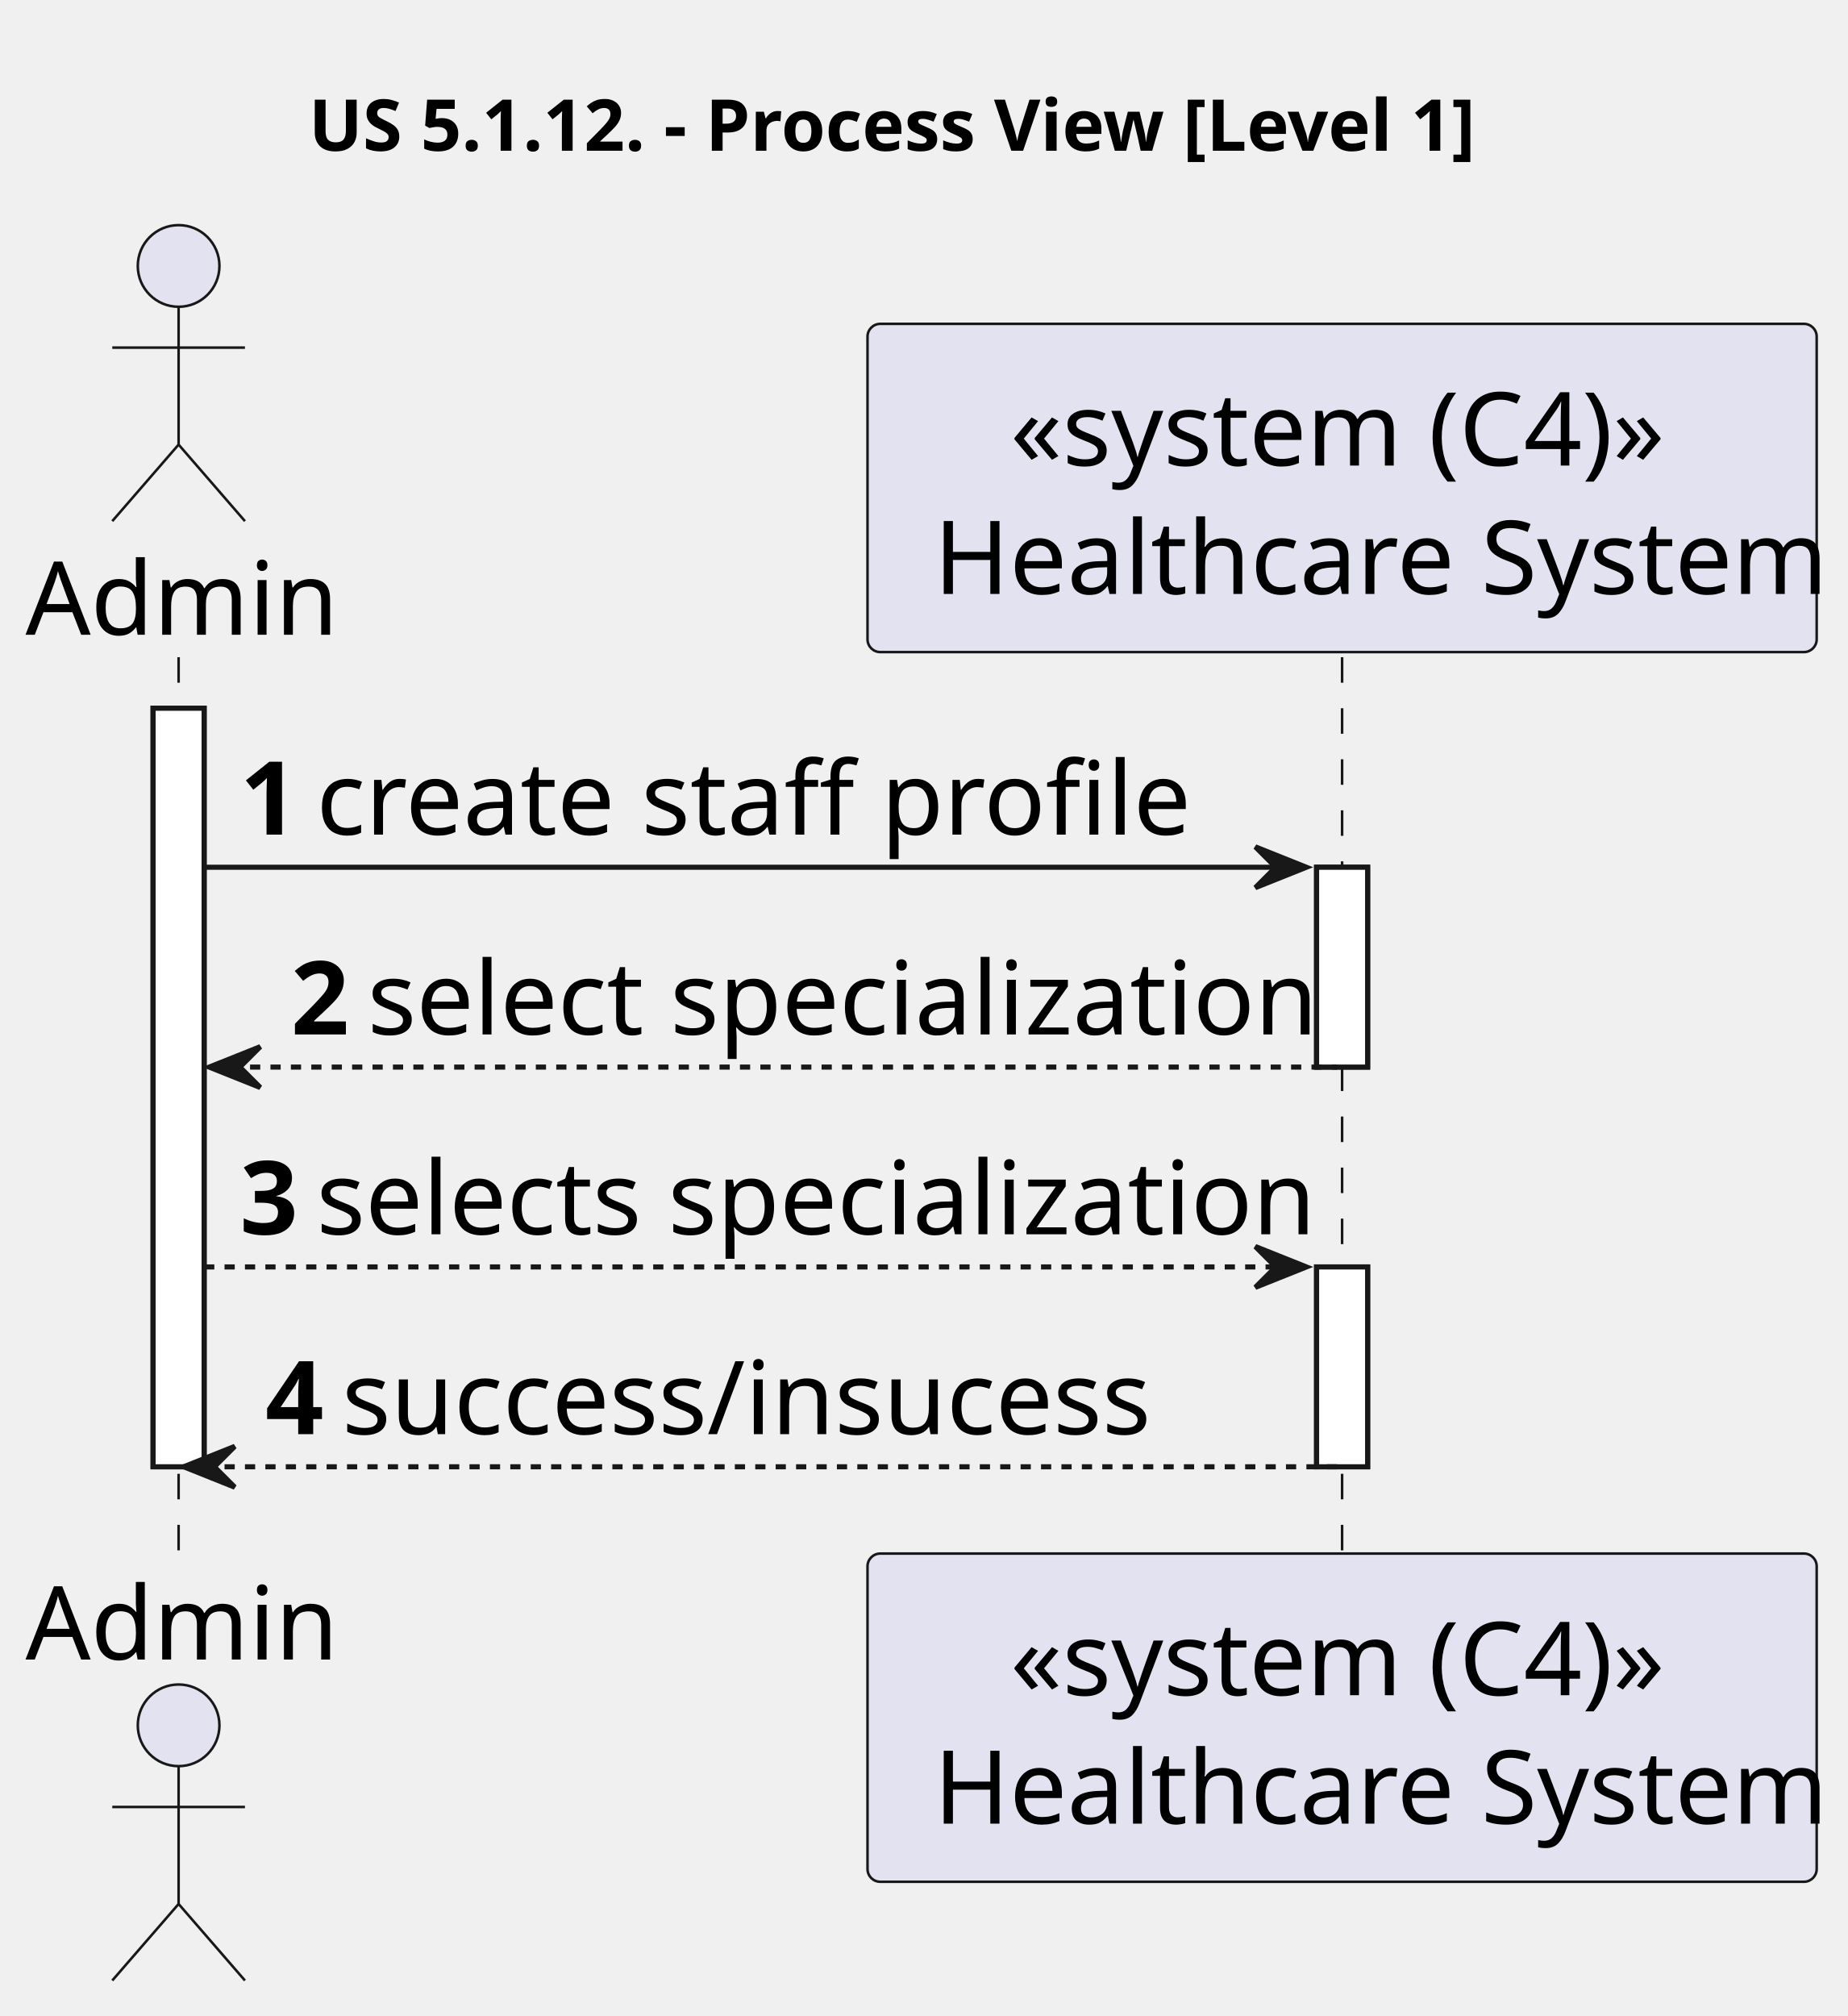
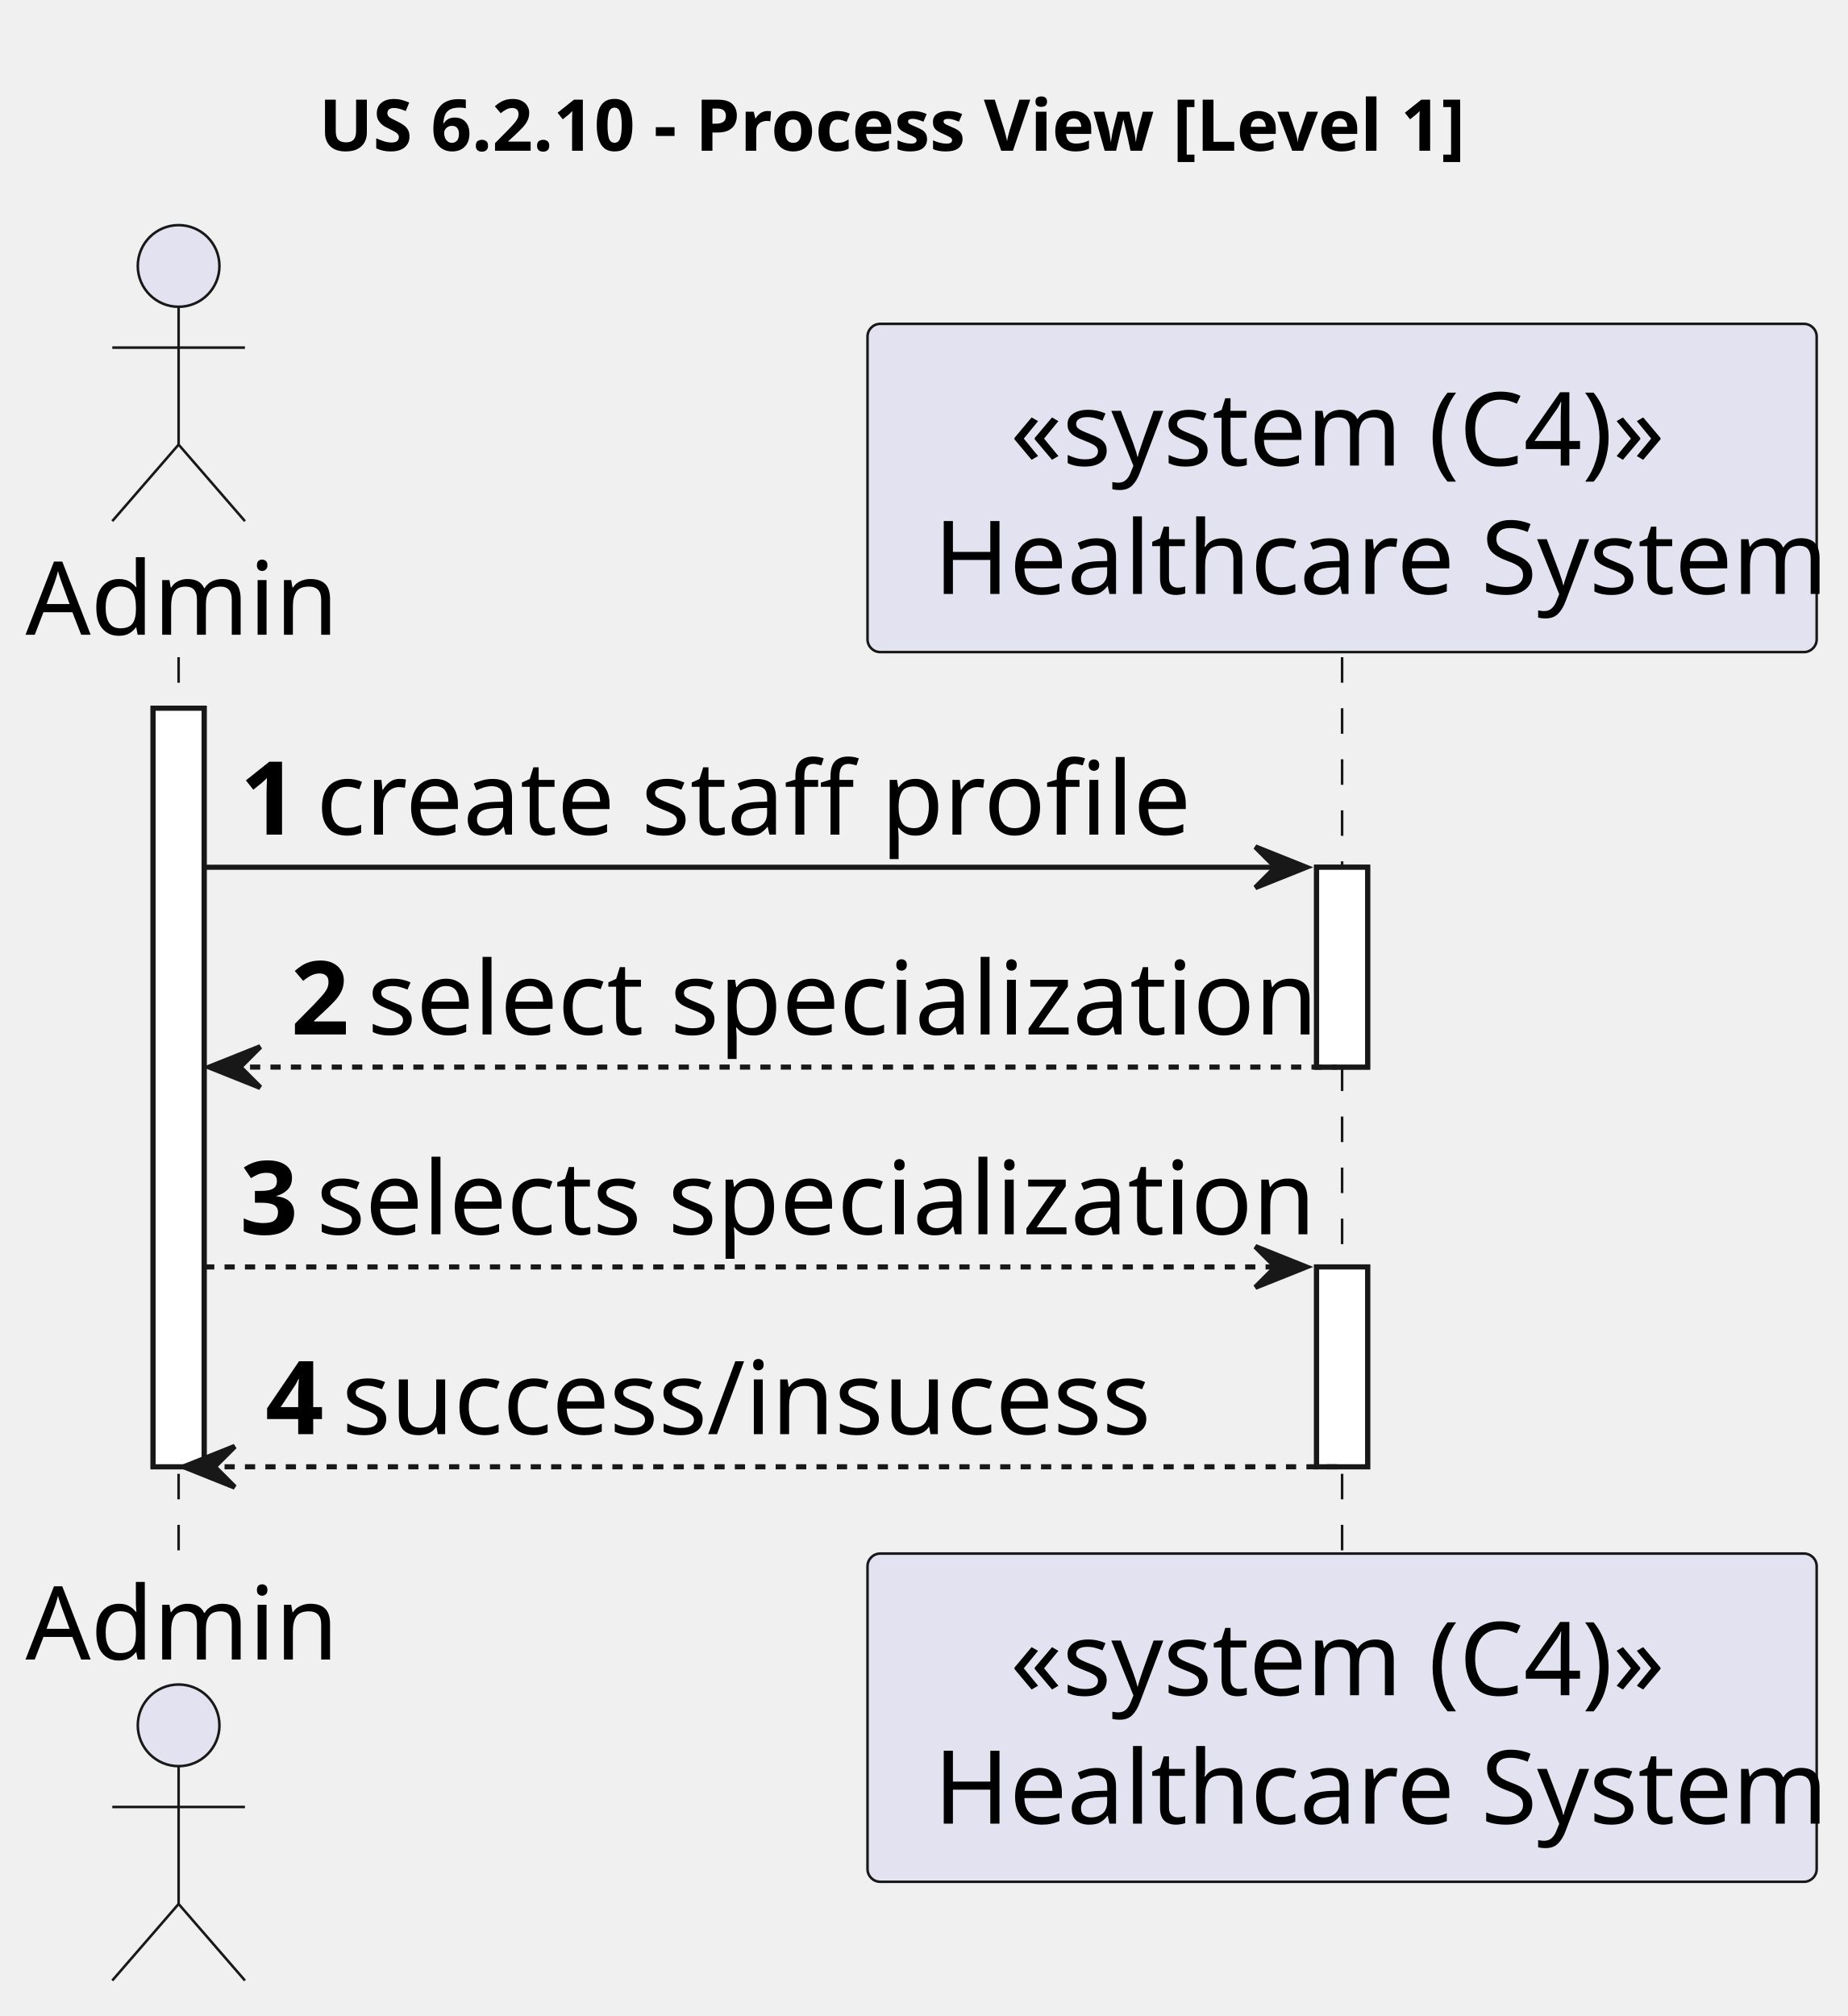
<svg xmlns="http://www.w3.org/2000/svg" contentStyleType="text/css" height="395px" preserveAspectRatio="none" style="width:362px;height:395px;background:#FFFFFF;" version="1.1" viewBox="0 0 362 395" width="362px" zoomAndPan="magnify">
  <defs />
  <g>
-     <text fill="#000000" font-family="sans-serif" font-size="14" font-weight="bold" lengthAdjust="spacing" textLength="239" x="60.5" y="29.533">US 5.1.12. - Process View [Level 1]</text>
+     <text fill="#000000" font-family="sans-serif" font-size="14" font-weight="bold" lengthAdjust="spacing" textLength="235" x="62.5" y="29.533">US 6.2.10 - Process View [Level 1]</text>
    <rect fill="#FFFFFF" height="148.625" style="stroke:#181818;stroke-width:1.0;" width="10" x="30" y="138.766" />
    <rect fill="#FFFFFF" height="39.156" style="stroke:#181818;stroke-width:1.0;" width="10" x="258" y="169.922" />
    <rect fill="#FFFFFF" height="39.156" style="stroke:#181818;stroke-width:1.0;" width="10" x="258" y="248.234" />
    <line style="stroke:#181818;stroke-width:0.5;stroke-dasharray:5.0,5.0;" x1="35" x2="35" y1="128.766" y2="305.391" />
    <line style="stroke:#181818;stroke-width:0.5;stroke-dasharray:5.0,5.0;" x1="263" x2="263" y1="128.766" y2="305.391" />
    <text fill="#000000" font-family="sans-serif" font-size="20" lengthAdjust="spacing" textLength="54" x="5" y="124.371">Admin</text>
    <ellipse cx="35" cy="52.109" fill="#E2E2F0" rx="8" ry="8" style="stroke:#181818;stroke-width:0.5;" />
    <path d="M35,60.109 L35,87.109 M22,68.109 L48,68.109 M35,87.109 L22,102.109 M35,87.109 L48,102.109 " fill="none" style="stroke:#181818;stroke-width:0.5;" />
    <text fill="#000000" font-family="sans-serif" font-size="20" lengthAdjust="spacing" textLength="54" x="5" y="325.152">Admin</text>
    <ellipse cx="35" cy="338.047" fill="#E2E2F0" rx="8" ry="8" style="stroke:#181818;stroke-width:0.5;" />
    <path d="M35,346.047 L35,373.047 M22,354.047 L48,354.047 M35,373.047 L22,388.047 M35,373.047 L48,388.047 " fill="none" style="stroke:#181818;stroke-width:0.5;" />
    <rect fill="#E2E2F0" height="64.312" rx="2.5" ry="2.5" style="stroke:#181818;stroke-width:0.5;" width="186" x="170" y="63.453" />
    <text fill="#000000" font-family="sans-serif" font-size="20" lengthAdjust="spacing" textLength="130" x="198" y="91.215">«system (C4)»</text>
    <text fill="#000000" font-family="sans-serif" font-size="20" lengthAdjust="spacing" textLength="166" x="183" y="116.371">Healthcare System</text>
    <rect fill="#E2E2F0" height="64.312" rx="2.5" ry="2.5" style="stroke:#181818;stroke-width:0.5;" width="186" x="170" y="304.391" />
    <text fill="#000000" font-family="sans-serif" font-size="20" lengthAdjust="spacing" textLength="130" x="198" y="332.152">«system (C4)»</text>
    <text fill="#000000" font-family="sans-serif" font-size="20" lengthAdjust="spacing" textLength="166" x="183" y="357.309">Healthcare System</text>
    <rect fill="#FFFFFF" height="148.625" style="stroke:#181818;stroke-width:1.0;" width="10" x="30" y="138.766" />
    <rect fill="#FFFFFF" height="39.156" style="stroke:#181818;stroke-width:1.0;" width="10" x="258" y="169.922" />
    <rect fill="#FFFFFF" height="39.156" style="stroke:#181818;stroke-width:1.0;" width="10" x="258" y="248.234" />
    <polygon fill="#181818" points="246,165.922,256,169.922,246,173.922,250,169.922" style="stroke:#181818;stroke-width:1.0;" />
    <line style="stroke:#181818;stroke-width:1.0;" x1="40" x2="252" y1="169.922" y2="169.922" />
    <text fill="#000000" font-family="sans-serif" font-size="20" font-weight="bold" lengthAdjust="spacing" textLength="11" x="47" y="163.527">1</text>
    <text fill="#000000" font-family="sans-serif" font-size="20" lengthAdjust="spacing" textLength="161" x="62" y="163.527">create staff profile</text>
    <polygon fill="#181818" points="51,205.078,41,209.078,51,213.078,47,209.078" style="stroke:#181818;stroke-width:1.0;" />
    <line style="stroke:#181818;stroke-width:1.0;stroke-dasharray:2.0,2.0;" x1="45" x2="262" y1="209.078" y2="209.078" />
    <text fill="#000000" font-family="sans-serif" font-size="20" font-weight="bold" lengthAdjust="spacing" textLength="11" x="57" y="202.684">2</text>
    <text fill="#000000" font-family="sans-serif" font-size="20" lengthAdjust="spacing" textLength="174" x="72" y="202.684">select specialization</text>
    <polygon fill="#181818" points="246,244.234,256,248.234,246,252.234,250,248.234" style="stroke:#181818;stroke-width:1.0;" />
    <line style="stroke:#181818;stroke-width:1.0;stroke-dasharray:2.0,2.0;" x1="40" x2="252" y1="248.234" y2="248.234" />
    <text fill="#000000" font-family="sans-serif" font-size="20" font-weight="bold" lengthAdjust="spacing" textLength="11" x="47" y="241.84">3</text>
    <text fill="#000000" font-family="sans-serif" font-size="20" lengthAdjust="spacing" textLength="184" x="62" y="241.84">selects specialization</text>
    <polygon fill="#181818" points="46,283.391,36,287.391,46,291.391,42,287.391" style="stroke:#181818;stroke-width:1.0;" />
    <line style="stroke:#181818;stroke-width:1.0;stroke-dasharray:2.0,2.0;" x1="40" x2="262" y1="287.391" y2="287.391" />
    <text fill="#000000" font-family="sans-serif" font-size="20" font-weight="bold" lengthAdjust="spacing" textLength="11" x="52" y="280.996">4</text>
    <text fill="#000000" font-family="sans-serif" font-size="20" lengthAdjust="spacing" textLength="152" x="67" y="280.996">success/insucess</text>
  </g>
</svg>
